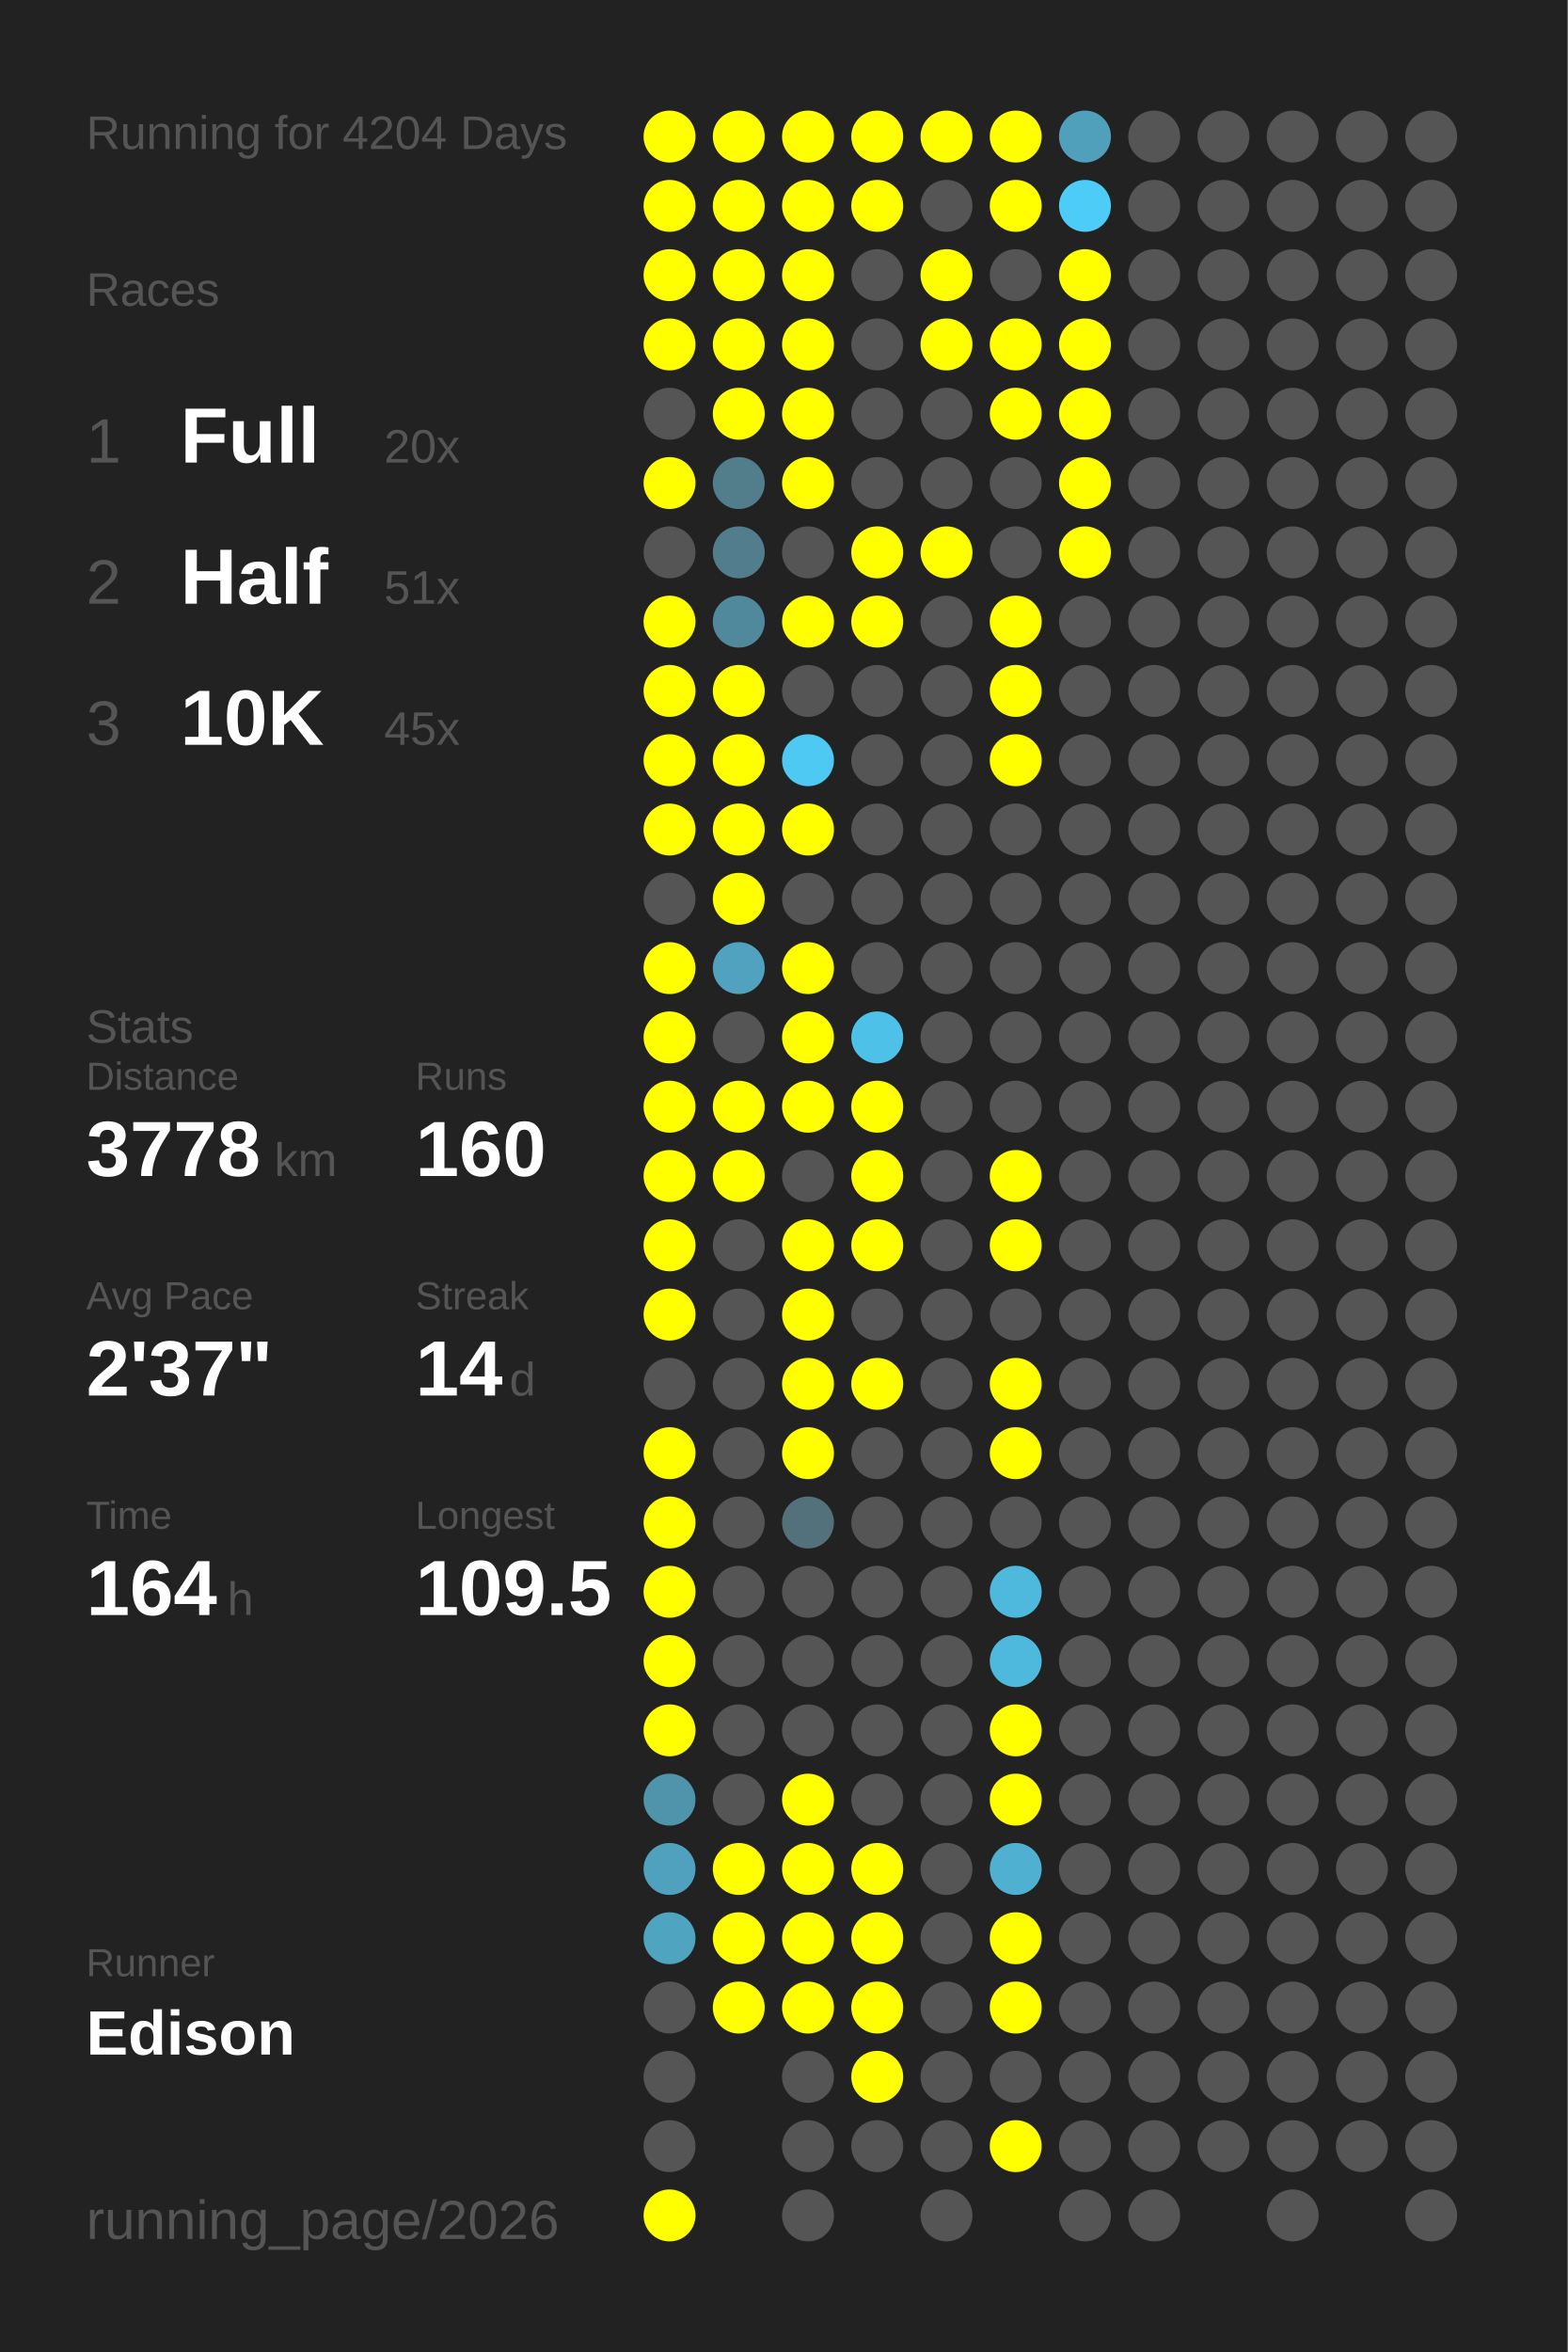
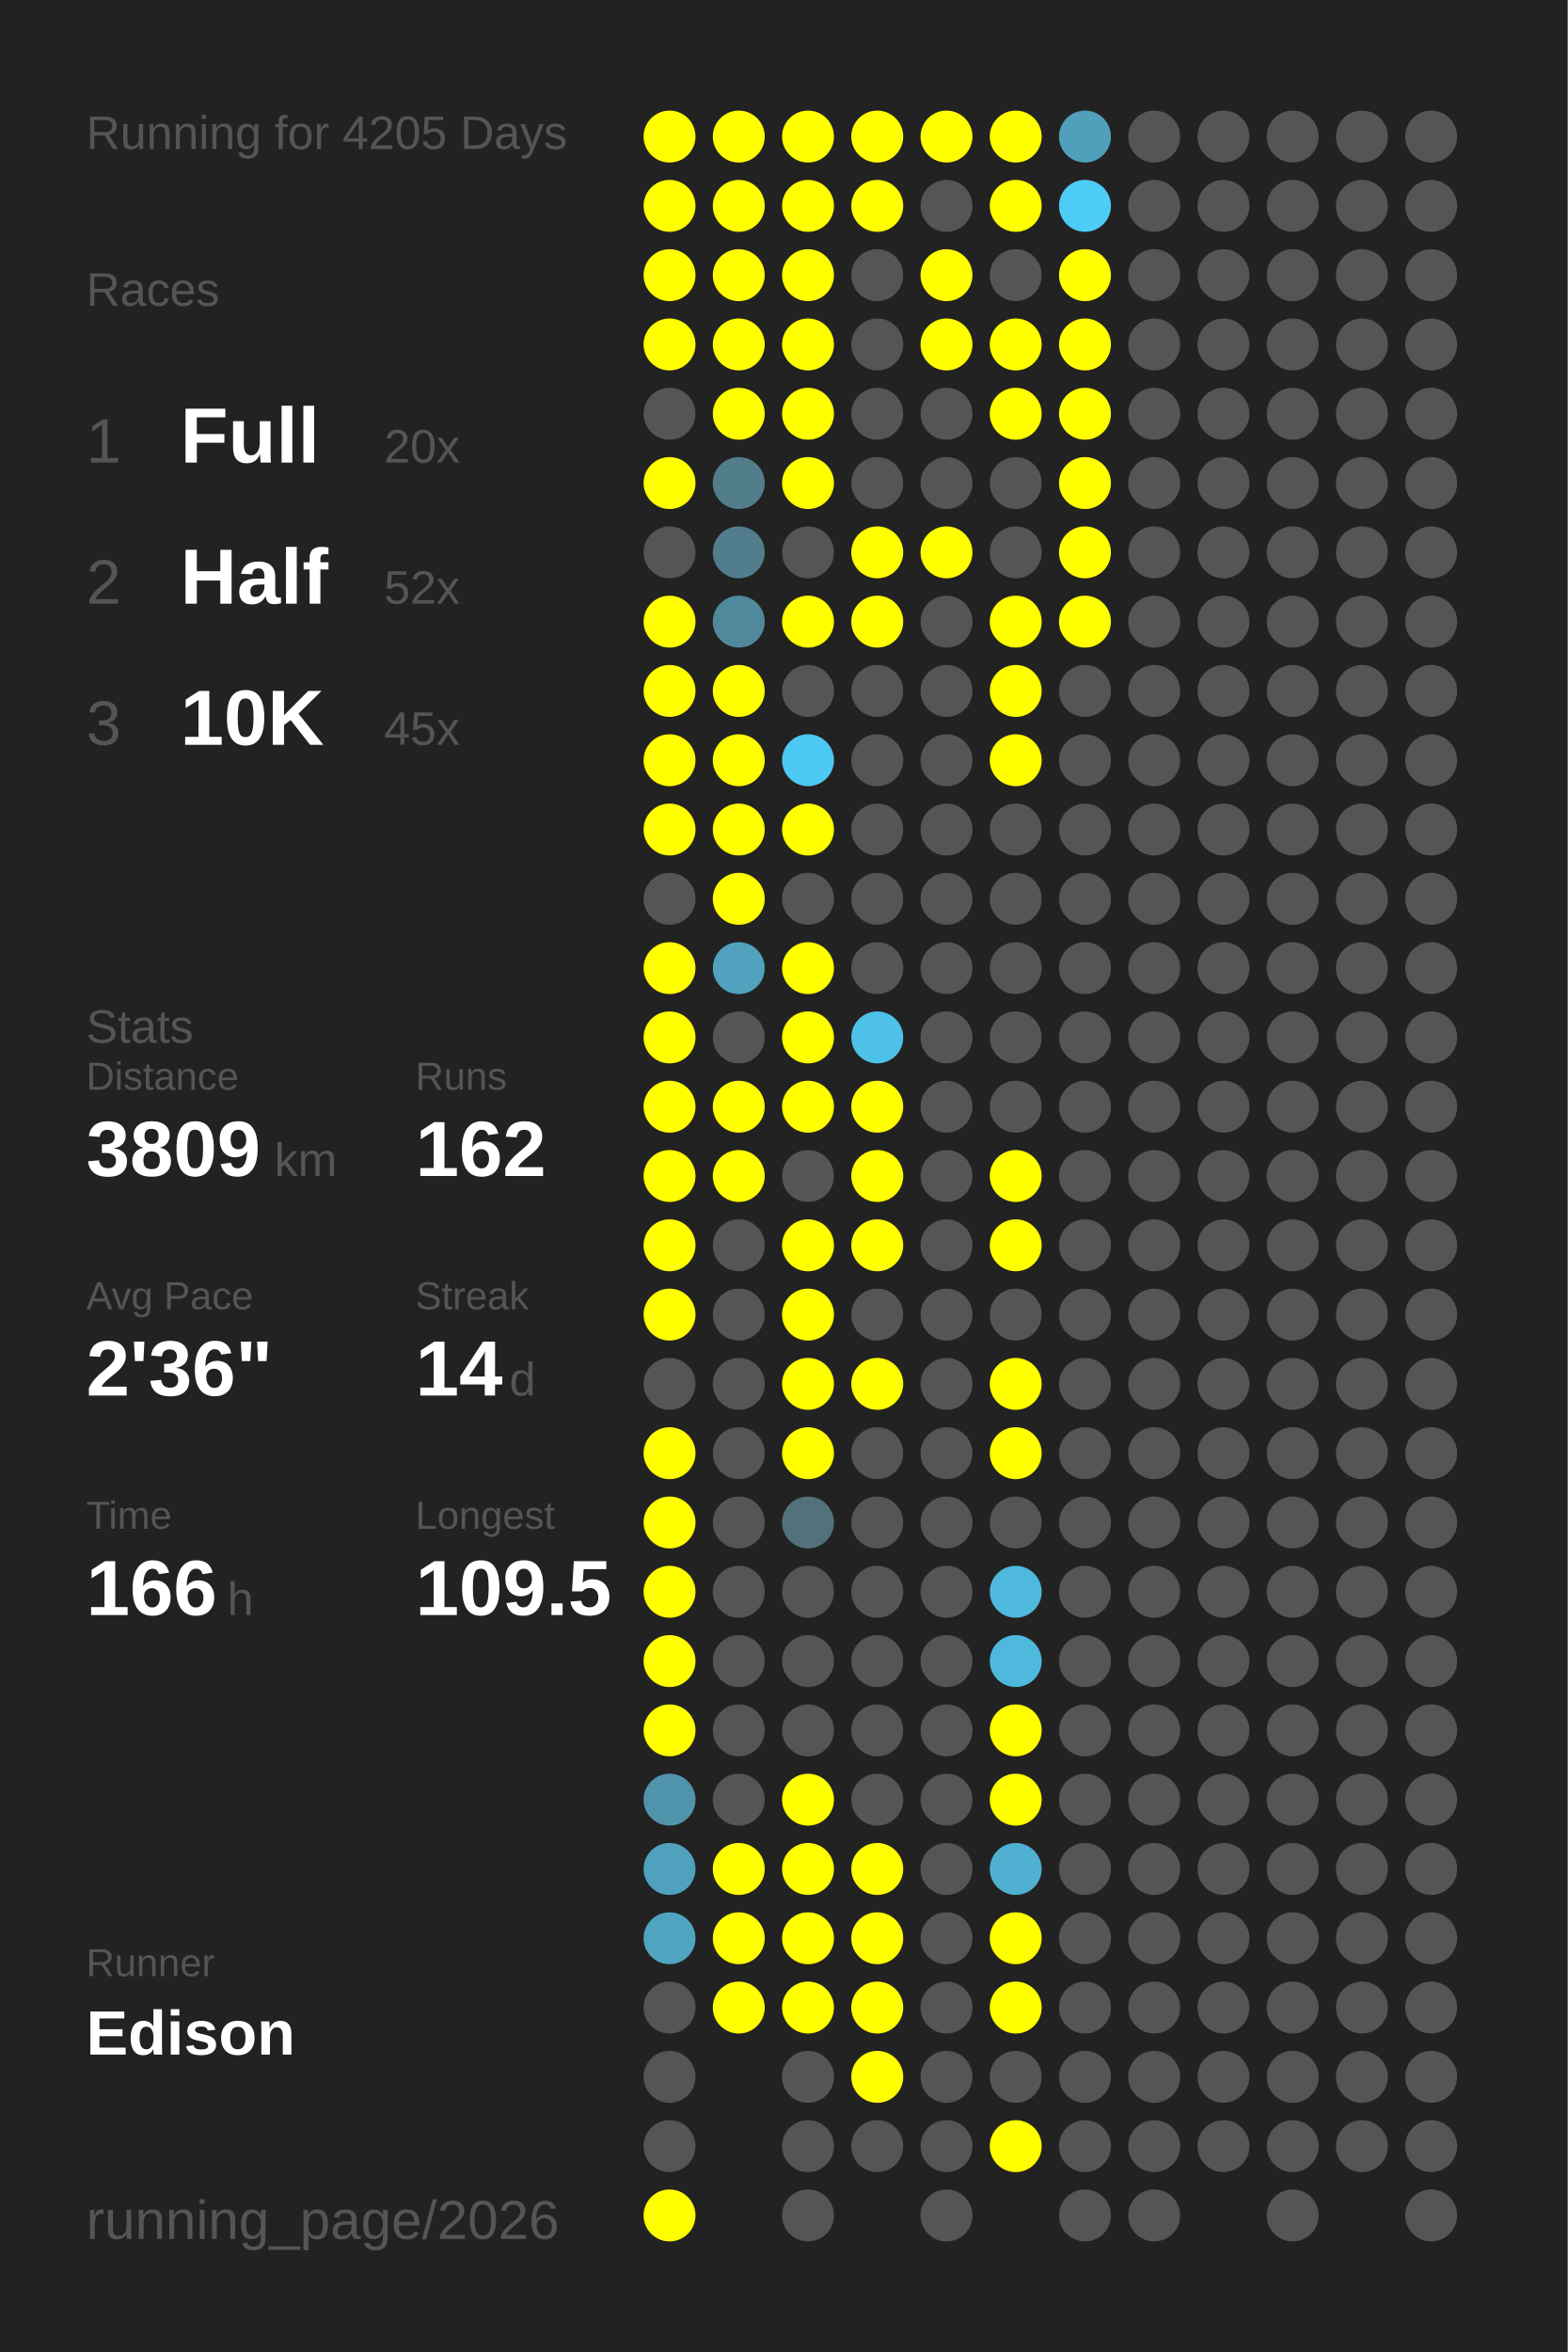
<svg xmlns="http://www.w3.org/2000/svg" baseProfile="full" height="300mm" version="1.1" viewBox="0,0,200,300" width="200mm">
  <defs />
  <rect fill="#222222" height="300" width="200" x="0" y="0" />
-   <text fill="#555555" style="font-size:6px; font-family:Arial;" x="11" y="19">Running for 4204 Days</text>
+   <text fill="#555555" style="font-size:6px; font-family:Arial;" x="11" y="19">Running for 4205 Days</text>
  <text fill="#555555" style="font-size:6px; font-family:Arial;" x="11" y="39">Races</text>
  <text fill="#555555" style="font-size:8px; font-family:Arial;" x="11" y="59">1</text>
  <text fill="#FFFFFF" style="font-size:10px; font-family:Arial; font-weight:bold;" x="23" y="59">Full</text>
  <text fill="#555555" style="font-size:6px; font-family:Arial;" x="49" y="59">20x</text>
  <text fill="#555555" style="font-size:8px; font-family:Arial;" x="11" y="77">2</text>
  <text fill="#FFFFFF" style="font-size:10px; font-family:Arial; font-weight:bold;" x="23" y="77">Half</text>
-   <text fill="#555555" style="font-size:6px; font-family:Arial;" x="49" y="77">51x</text>
+   <text fill="#555555" style="font-size:6px; font-family:Arial;" x="49" y="77">52x</text>
  <text fill="#555555" style="font-size:8px; font-family:Arial;" x="11" y="95">3</text>
  <text fill="#FFFFFF" style="font-size:10px; font-family:Arial; font-weight:bold;" x="23" y="95">10K</text>
  <text fill="#555555" style="font-size:6px; font-family:Arial;" x="49" y="95">45x</text>
  <text fill="#555555" style="font-size:6px; font-family:Arial;" x="11" y="133">Stats</text>
  <text fill="#555555" style="font-size:5px; font-family:Arial;" x="11" y="139">Distance</text>
-   <text fill="#FFFFFF" style="font-size:10px; font-family:Arial; font-weight:bold;" x="11" y="150">3778</text>
+   <text fill="#FFFFFF" style="font-size:10px; font-family:Arial; font-weight:bold;" x="11" y="150">3809</text>
  <text fill="#555555" style="font-size:6px; font-family:Arial;" x="35" y="150">km</text>
  <text fill="#555555" style="font-size:5px; font-family:Arial;" x="53" y="139">Runs</text>
-   <text fill="#FFFFFF" style="font-size:10px; font-family:Arial; font-weight:bold;" x="53" y="150">160</text>
+   <text fill="#FFFFFF" style="font-size:10px; font-family:Arial; font-weight:bold;" x="53" y="150">162</text>
  <text fill="#555555" style="font-size:5px; font-family:Arial;" x="11" y="167">Avg Pace</text>
-   <text fill="#FFFFFF" style="font-size:10px; font-family:Arial; font-weight:bold;" x="11" y="178">2'37"</text>
+   <text fill="#FFFFFF" style="font-size:10px; font-family:Arial; font-weight:bold;" x="11" y="178">2'36"</text>
  <text fill="#555555" style="font-size:5px; font-family:Arial;" x="53" y="167">Streak</text>
  <text fill="#FFFFFF" style="font-size:10px; font-family:Arial; font-weight:bold;" x="53" y="178">14</text>
  <text fill="#555555" style="font-size:6px; font-family:Arial;" x="65" y="178">d</text>
  <text fill="#555555" style="font-size:5px; font-family:Arial;" x="11" y="195">Time</text>
-   <text fill="#FFFFFF" style="font-size:10px; font-family:Arial; font-weight:bold;" x="11" y="206">164</text>
+   <text fill="#FFFFFF" style="font-size:10px; font-family:Arial; font-weight:bold;" x="11" y="206">166</text>
  <text fill="#555555" style="font-size:6px; font-family:Arial;" x="29" y="206">h</text>
  <text fill="#555555" style="font-size:5px; font-family:Arial;" x="53" y="195">Longest</text>
  <text fill="#FFFFFF" style="font-size:10px; font-family:Arial; font-weight:bold;" x="53" y="206">109.5</text>
  <text fill="#555555" style="font-size:5px; font-family:Arial;" x="11" y="252.065">Runner</text>
  <text fill="#FFFFFF" style="font-size:8px; font-family:Arial; font-weight:bold;" x="11" y="262.065">Edison</text>
  <text fill="#555555" style="font-size:7px; font-family:Arial;" x="11" y="285.581">running_page/2026</text>
  <circle cx="85.417" cy="17.419" fill="#FFFF00" r="3.312" />
  <circle cx="85.417" cy="26.258" fill="#FFFF00" r="3.312" />
  <circle cx="85.417" cy="35.097" fill="#FFFF00" r="3.312" />
  <circle cx="85.417" cy="43.935" fill="#FFFF00" r="3.312" />
  <circle cx="85.417" cy="52.774" fill="#555555" r="3.312" />
  <circle cx="85.417" cy="61.613" fill="#FFFF00" r="3.312" />
  <circle cx="85.417" cy="70.452" fill="#555555" r="3.312" />
  <circle cx="85.417" cy="79.29" fill="#FFFF00" r="3.312" />
  <circle cx="85.417" cy="88.129" fill="#FFFF00" r="3.312" />
  <circle cx="85.417" cy="96.968" fill="#FFFF00" r="3.312" />
  <circle cx="85.417" cy="105.806" fill="#FFFF00" r="3.312" />
  <circle cx="85.417" cy="114.645" fill="#555555" r="3.312" />
  <circle cx="85.417" cy="123.484" fill="#FFFF00" r="3.312" />
  <circle cx="85.417" cy="132.323" fill="#FFFF00" r="3.312" />
  <circle cx="85.417" cy="141.161" fill="#FFFF00" r="3.312" />
  <circle cx="85.417" cy="150" fill="#FFFF00" r="3.312" />
  <circle cx="85.417" cy="158.839" fill="#FFFF00" r="3.312" />
  <circle cx="85.417" cy="167.677" fill="#FFFF00" r="3.312" />
  <circle cx="85.417" cy="176.516" fill="#555555" r="3.312" />
  <circle cx="85.417" cy="185.355" fill="#FFFF00" r="3.312" />
  <circle cx="85.417" cy="194.194" fill="#FFFF00" r="3.312" />
  <circle cx="85.417" cy="203.032" fill="#FFFF00" r="3.312" />
  <circle cx="85.417" cy="211.871" fill="#FFFF00" r="3.312" />
  <circle cx="85.417" cy="220.71" fill="#FFFF00" r="3.312" />
  <circle cx="85.417" cy="229.548" fill="#5094ab" r="3.312" />
  <circle cx="85.417" cy="238.387" fill="#50a1bd" r="3.312" />
  <circle cx="85.417" cy="247.226" fill="#4fa4c0" r="3.312" />
  <circle cx="85.417" cy="256.065" fill="#555555" r="3.312" />
  <circle cx="85.417" cy="264.903" fill="#555555" r="3.312" />
  <circle cx="85.417" cy="273.742" fill="#555555" r="3.312" />
  <circle cx="85.417" cy="282.581" fill="#FFFF00" r="3.312" />
  <circle cx="94.25" cy="17.419" fill="#FFFF00" r="3.312" />
  <circle cx="94.25" cy="26.258" fill="#FFFF00" r="3.312" />
  <circle cx="94.25" cy="35.097" fill="#FFFF00" r="3.312" />
  <circle cx="94.25" cy="43.935" fill="#FFFF00" r="3.312" />
  <circle cx="94.25" cy="52.774" fill="#FFFF00" r="3.312" />
  <circle cx="94.25" cy="61.613" fill="#527d8b" r="3.312" />
  <circle cx="94.25" cy="70.452" fill="#527d8c" r="3.312" />
  <circle cx="94.25" cy="79.29" fill="#51899c" r="3.312" />
  <circle cx="94.25" cy="88.129" fill="#FFFF00" r="3.312" />
  <circle cx="94.25" cy="96.968" fill="#FFFF00" r="3.312" />
  <circle cx="94.25" cy="105.806" fill="#FFFF00" r="3.312" />
  <circle cx="94.25" cy="114.645" fill="#FFFF00" r="3.312" />
  <circle cx="94.25" cy="123.484" fill="#50a2be" r="3.312" />
  <circle cx="94.25" cy="132.323" fill="#555555" r="3.312" />
  <circle cx="94.25" cy="141.161" fill="#FFFF00" r="3.312" />
  <circle cx="94.25" cy="150" fill="#FFFF00" r="3.312" />
  <circle cx="94.25" cy="158.839" fill="#555555" r="3.312" />
  <circle cx="94.25" cy="167.677" fill="#555555" r="3.312" />
  <circle cx="94.25" cy="176.516" fill="#555555" r="3.312" />
  <circle cx="94.25" cy="185.355" fill="#555555" r="3.312" />
  <circle cx="94.25" cy="194.194" fill="#555555" r="3.312" />
  <circle cx="94.25" cy="203.032" fill="#555555" r="3.312" />
  <circle cx="94.25" cy="211.871" fill="#555555" r="3.312" />
  <circle cx="94.25" cy="220.71" fill="#555555" r="3.312" />
  <circle cx="94.25" cy="229.548" fill="#555555" r="3.312" />
  <circle cx="94.25" cy="238.387" fill="#FFFF00" r="3.312" />
  <circle cx="94.25" cy="247.226" fill="#FFFF00" r="3.312" />
  <circle cx="94.25" cy="256.065" fill="#FFFF00" r="3.312" />
  <circle cx="103.083" cy="17.419" fill="#FFFF00" r="3.312" />
  <circle cx="103.083" cy="26.258" fill="#FFFF00" r="3.312" />
  <circle cx="103.083" cy="35.097" fill="#FFFF00" r="3.312" />
  <circle cx="103.083" cy="43.935" fill="#FFFF00" r="3.312" />
  <circle cx="103.083" cy="52.774" fill="#FFFF00" r="3.312" />
  <circle cx="103.083" cy="61.613" fill="#FFFF00" r="3.312" />
  <circle cx="103.083" cy="70.452" fill="#555555" r="3.312" />
  <circle cx="103.083" cy="79.29" fill="#FFFF00" r="3.312" />
  <circle cx="103.083" cy="88.129" fill="#555555" r="3.312" />
  <circle cx="103.083" cy="96.968" fill="#4dc9f3" r="3.312" />
  <circle cx="103.083" cy="105.806" fill="#FFFF00" r="3.312" />
  <circle cx="103.083" cy="114.645" fill="#555555" r="3.312" />
  <circle cx="103.083" cy="123.484" fill="#FFFF00" r="3.312" />
  <circle cx="103.083" cy="132.323" fill="#FFFF00" r="3.312" />
  <circle cx="103.083" cy="141.161" fill="#FFFF00" r="3.312" />
  <circle cx="103.083" cy="150" fill="#555555" r="3.312" />
  <circle cx="103.083" cy="158.839" fill="#FFFF00" r="3.312" />
  <circle cx="103.083" cy="167.677" fill="#FFFF00" r="3.312" />
  <circle cx="103.083" cy="176.516" fill="#FFFF00" r="3.312" />
  <circle cx="103.083" cy="185.355" fill="#FFFF00" r="3.312" />
  <circle cx="103.083" cy="194.194" fill="#53717b" r="3.312" />
  <circle cx="103.083" cy="203.032" fill="#555555" r="3.312" />
  <circle cx="103.083" cy="211.871" fill="#555555" r="3.312" />
  <circle cx="103.083" cy="220.71" fill="#555555" r="3.312" />
  <circle cx="103.083" cy="229.548" fill="#FFFF00" r="3.312" />
  <circle cx="103.083" cy="238.387" fill="#FFFF00" r="3.312" />
  <circle cx="103.083" cy="247.226" fill="#FFFF00" r="3.312" />
  <circle cx="103.083" cy="256.065" fill="#FFFF00" r="3.312" />
  <circle cx="103.083" cy="264.903" fill="#555555" r="3.312" />
  <circle cx="103.083" cy="273.742" fill="#555555" r="3.312" />
  <circle cx="103.083" cy="282.581" fill="#555555" r="3.312" />
  <circle cx="111.917" cy="17.419" fill="#FFFF00" r="3.312" />
  <circle cx="111.917" cy="26.258" fill="#FFFF00" r="3.312" />
  <circle cx="111.917" cy="35.097" fill="#555555" r="3.312" />
  <circle cx="111.917" cy="43.935" fill="#555555" r="3.312" />
  <circle cx="111.917" cy="52.774" fill="#555555" r="3.312" />
  <circle cx="111.917" cy="61.613" fill="#555555" r="3.312" />
  <circle cx="111.917" cy="70.452" fill="#FFFF00" r="3.312" />
  <circle cx="111.917" cy="79.29" fill="#FFFF00" r="3.312" />
  <circle cx="111.917" cy="88.129" fill="#555555" r="3.312" />
  <circle cx="111.917" cy="96.968" fill="#555555" r="3.312" />
  <circle cx="111.917" cy="105.806" fill="#555555" r="3.312" />
  <circle cx="111.917" cy="114.645" fill="#555555" r="3.312" />
  <circle cx="111.917" cy="123.484" fill="#555555" r="3.312" />
  <circle cx="111.917" cy="132.323" fill="#4ec1e8" r="3.312" />
  <circle cx="111.917" cy="141.161" fill="#FFFF00" r="3.312" />
  <circle cx="111.917" cy="150" fill="#FFFF00" r="3.312" />
  <circle cx="111.917" cy="158.839" fill="#FFFF00" r="3.312" />
  <circle cx="111.917" cy="167.677" fill="#555555" r="3.312" />
  <circle cx="111.917" cy="176.516" fill="#FFFF00" r="3.312" />
  <circle cx="111.917" cy="185.355" fill="#555555" r="3.312" />
  <circle cx="111.917" cy="194.194" fill="#555555" r="3.312" />
  <circle cx="111.917" cy="203.032" fill="#555555" r="3.312" />
  <circle cx="111.917" cy="211.871" fill="#555555" r="3.312" />
  <circle cx="111.917" cy="220.71" fill="#555555" r="3.312" />
  <circle cx="111.917" cy="229.548" fill="#555555" r="3.312" />
  <circle cx="111.917" cy="238.387" fill="#FFFF00" r="3.312" />
  <circle cx="111.917" cy="247.226" fill="#FFFF00" r="3.312" />
  <circle cx="111.917" cy="256.065" fill="#FFFF00" r="3.312" />
  <circle cx="111.917" cy="264.903" fill="#FFFF00" r="3.312" />
  <circle cx="111.917" cy="273.742" fill="#555555" r="3.312" />
  <circle cx="120.75" cy="17.419" fill="#FFFF00" r="3.312" />
  <circle cx="120.75" cy="26.258" fill="#555555" r="3.312" />
  <circle cx="120.75" cy="35.097" fill="#FFFF00" r="3.312" />
  <circle cx="120.75" cy="43.935" fill="#FFFF00" r="3.312" />
  <circle cx="120.75" cy="52.774" fill="#555555" r="3.312" />
  <circle cx="120.75" cy="61.613" fill="#555555" r="3.312" />
  <circle cx="120.75" cy="70.452" fill="#FFFF00" r="3.312" />
  <circle cx="120.75" cy="79.29" fill="#555555" r="3.312" />
  <circle cx="120.75" cy="88.129" fill="#555555" r="3.312" />
  <circle cx="120.75" cy="96.968" fill="#555555" r="3.312" />
  <circle cx="120.75" cy="105.806" fill="#555555" r="3.312" />
  <circle cx="120.75" cy="114.645" fill="#555555" r="3.312" />
  <circle cx="120.75" cy="123.484" fill="#555555" r="3.312" />
  <circle cx="120.75" cy="132.323" fill="#555555" r="3.312" />
  <circle cx="120.75" cy="141.161" fill="#555555" r="3.312" />
  <circle cx="120.75" cy="150" fill="#555555" r="3.312" />
  <circle cx="120.75" cy="158.839" fill="#555555" r="3.312" />
  <circle cx="120.75" cy="167.677" fill="#555555" r="3.312" />
  <circle cx="120.75" cy="176.516" fill="#555555" r="3.312" />
  <circle cx="120.75" cy="185.355" fill="#555555" r="3.312" />
  <circle cx="120.75" cy="194.194" fill="#555555" r="3.312" />
  <circle cx="120.75" cy="203.032" fill="#555555" r="3.312" />
  <circle cx="120.75" cy="211.871" fill="#555555" r="3.312" />
  <circle cx="120.75" cy="220.71" fill="#555555" r="3.312" />
  <circle cx="120.75" cy="229.548" fill="#555555" r="3.312" />
  <circle cx="120.75" cy="238.387" fill="#555555" r="3.312" />
  <circle cx="120.75" cy="247.226" fill="#555555" r="3.312" />
  <circle cx="120.75" cy="256.065" fill="#555555" r="3.312" />
  <circle cx="120.75" cy="264.903" fill="#555555" r="3.312" />
  <circle cx="120.75" cy="273.742" fill="#555555" r="3.312" />
  <circle cx="120.75" cy="282.581" fill="#555555" r="3.312" />
  <circle cx="129.583" cy="17.419" fill="#FFFF00" r="3.312" />
  <circle cx="129.583" cy="26.258" fill="#FFFF00" r="3.312" />
  <circle cx="129.583" cy="35.097" fill="#555555" r="3.312" />
  <circle cx="129.583" cy="43.935" fill="#FFFF00" r="3.312" />
  <circle cx="129.583" cy="52.774" fill="#FFFF00" r="3.312" />
  <circle cx="129.583" cy="61.613" fill="#555555" r="3.312" />
  <circle cx="129.583" cy="70.452" fill="#555555" r="3.312" />
  <circle cx="129.583" cy="79.29" fill="#FFFF00" r="3.312" />
  <circle cx="129.583" cy="88.129" fill="#FFFF00" r="3.312" />
  <circle cx="129.583" cy="96.968" fill="#FFFF00" r="3.312" />
  <circle cx="129.583" cy="105.806" fill="#555555" r="3.312" />
  <circle cx="129.583" cy="114.645" fill="#555555" r="3.312" />
  <circle cx="129.583" cy="123.484" fill="#555555" r="3.312" />
  <circle cx="129.583" cy="132.323" fill="#555555" r="3.312" />
  <circle cx="129.583" cy="141.161" fill="#555555" r="3.312" />
  <circle cx="129.583" cy="150" fill="#FFFF00" r="3.312" />
  <circle cx="129.583" cy="158.839" fill="#FFFF00" r="3.312" />
  <circle cx="129.583" cy="167.677" fill="#555555" r="3.312" />
  <circle cx="129.583" cy="176.516" fill="#FFFF00" r="3.312" />
  <circle cx="129.583" cy="185.355" fill="#FFFF00" r="3.312" />
  <circle cx="129.583" cy="194.194" fill="#555555" r="3.312" />
  <circle cx="129.583" cy="203.032" fill="#4eb9dd" r="3.312" />
  <circle cx="129.583" cy="211.871" fill="#4eb9dd" r="3.312" />
  <circle cx="129.583" cy="220.71" fill="#FFFF00" r="3.312" />
  <circle cx="129.583" cy="229.548" fill="#FFFF00" r="3.312" />
  <circle cx="129.583" cy="238.387" fill="#4fb0d1" r="3.312" />
  <circle cx="129.583" cy="247.226" fill="#FFFF00" r="3.312" />
  <circle cx="129.583" cy="256.065" fill="#FFFF00" r="3.312" />
  <circle cx="129.583" cy="264.903" fill="#555555" r="3.312" />
  <circle cx="129.583" cy="273.742" fill="#FFFF00" r="3.312" />
  <circle cx="138.417" cy="17.419" fill="#50a0bb" r="3.312" />
  <circle cx="138.417" cy="26.258" fill="#4dccf7" r="3.312" />
  <circle cx="138.417" cy="35.097" fill="#FFFF00" r="3.312" />
  <circle cx="138.417" cy="43.935" fill="#FFFF00" r="3.312" />
  <circle cx="138.417" cy="52.774" fill="#FFFF00" r="3.312" />
  <circle cx="138.417" cy="61.613" fill="#FFFF00" r="3.312" />
  <circle cx="138.417" cy="70.452" fill="#FFFF00" r="3.312" />
-   <circle cx="138.417" cy="79.29" fill="#555555" r="3.312" />
+   <circle cx="138.417" cy="79.29" fill="#FFFF00" r="3.312" />
  <circle cx="138.417" cy="88.129" fill="#555555" r="3.312" />
  <circle cx="138.417" cy="96.968" fill="#555555" r="3.312" />
  <circle cx="138.417" cy="105.806" fill="#555555" r="3.312" />
  <circle cx="138.417" cy="114.645" fill="#555555" r="3.312" />
  <circle cx="138.417" cy="123.484" fill="#555555" r="3.312" />
  <circle cx="138.417" cy="132.323" fill="#555555" r="3.312" />
  <circle cx="138.417" cy="141.161" fill="#555555" r="3.312" />
  <circle cx="138.417" cy="150" fill="#555555" r="3.312" />
  <circle cx="138.417" cy="158.839" fill="#555555" r="3.312" />
  <circle cx="138.417" cy="167.677" fill="#555555" r="3.312" />
  <circle cx="138.417" cy="176.516" fill="#555555" r="3.312" />
  <circle cx="138.417" cy="185.355" fill="#555555" r="3.312" />
  <circle cx="138.417" cy="194.194" fill="#555555" r="3.312" />
  <circle cx="138.417" cy="203.032" fill="#555555" r="3.312" />
  <circle cx="138.417" cy="211.871" fill="#555555" r="3.312" />
  <circle cx="138.417" cy="220.71" fill="#555555" r="3.312" />
  <circle cx="138.417" cy="229.548" fill="#555555" r="3.312" />
  <circle cx="138.417" cy="238.387" fill="#555555" r="3.312" />
  <circle cx="138.417" cy="247.226" fill="#555555" r="3.312" />
  <circle cx="138.417" cy="256.065" fill="#555555" r="3.312" />
  <circle cx="138.417" cy="264.903" fill="#555555" r="3.312" />
  <circle cx="138.417" cy="273.742" fill="#555555" r="3.312" />
  <circle cx="138.417" cy="282.581" fill="#555555" r="3.312" />
  <circle cx="147.25" cy="17.419" fill="#555555" r="3.312" />
  <circle cx="147.25" cy="26.258" fill="#555555" r="3.312" />
  <circle cx="147.25" cy="35.097" fill="#555555" r="3.312" />
  <circle cx="147.25" cy="43.935" fill="#555555" r="3.312" />
  <circle cx="147.25" cy="52.774" fill="#555555" r="3.312" />
  <circle cx="147.25" cy="61.613" fill="#555555" r="3.312" />
  <circle cx="147.25" cy="70.452" fill="#555555" r="3.312" />
  <circle cx="147.25" cy="79.29" fill="#555555" r="3.312" />
  <circle cx="147.25" cy="88.129" fill="#555555" r="3.312" />
  <circle cx="147.25" cy="96.968" fill="#555555" r="3.312" />
  <circle cx="147.25" cy="105.806" fill="#555555" r="3.312" />
  <circle cx="147.25" cy="114.645" fill="#555555" r="3.312" />
  <circle cx="147.25" cy="123.484" fill="#555555" r="3.312" />
  <circle cx="147.25" cy="132.323" fill="#555555" r="3.312" />
  <circle cx="147.25" cy="141.161" fill="#555555" r="3.312" />
  <circle cx="147.25" cy="150" fill="#555555" r="3.312" />
  <circle cx="147.25" cy="158.839" fill="#555555" r="3.312" />
  <circle cx="147.25" cy="167.677" fill="#555555" r="3.312" />
  <circle cx="147.25" cy="176.516" fill="#555555" r="3.312" />
  <circle cx="147.25" cy="185.355" fill="#555555" r="3.312" />
  <circle cx="147.25" cy="194.194" fill="#555555" r="3.312" />
  <circle cx="147.25" cy="203.032" fill="#555555" r="3.312" />
  <circle cx="147.25" cy="211.871" fill="#555555" r="3.312" />
  <circle cx="147.25" cy="220.71" fill="#555555" r="3.312" />
  <circle cx="147.25" cy="229.548" fill="#555555" r="3.312" />
  <circle cx="147.25" cy="238.387" fill="#555555" r="3.312" />
  <circle cx="147.25" cy="247.226" fill="#555555" r="3.312" />
  <circle cx="147.25" cy="256.065" fill="#555555" r="3.312" />
  <circle cx="147.25" cy="264.903" fill="#555555" r="3.312" />
  <circle cx="147.25" cy="273.742" fill="#555555" r="3.312" />
  <circle cx="147.25" cy="282.581" fill="#555555" r="3.312" />
  <circle cx="156.083" cy="17.419" fill="#555555" r="3.312" />
  <circle cx="156.083" cy="26.258" fill="#555555" r="3.312" />
  <circle cx="156.083" cy="35.097" fill="#555555" r="3.312" />
  <circle cx="156.083" cy="43.935" fill="#555555" r="3.312" />
  <circle cx="156.083" cy="52.774" fill="#555555" r="3.312" />
  <circle cx="156.083" cy="61.613" fill="#555555" r="3.312" />
  <circle cx="156.083" cy="70.452" fill="#555555" r="3.312" />
  <circle cx="156.083" cy="79.29" fill="#555555" r="3.312" />
  <circle cx="156.083" cy="88.129" fill="#555555" r="3.312" />
  <circle cx="156.083" cy="96.968" fill="#555555" r="3.312" />
  <circle cx="156.083" cy="105.806" fill="#555555" r="3.312" />
  <circle cx="156.083" cy="114.645" fill="#555555" r="3.312" />
  <circle cx="156.083" cy="123.484" fill="#555555" r="3.312" />
  <circle cx="156.083" cy="132.323" fill="#555555" r="3.312" />
  <circle cx="156.083" cy="141.161" fill="#555555" r="3.312" />
  <circle cx="156.083" cy="150" fill="#555555" r="3.312" />
  <circle cx="156.083" cy="158.839" fill="#555555" r="3.312" />
  <circle cx="156.083" cy="167.677" fill="#555555" r="3.312" />
  <circle cx="156.083" cy="176.516" fill="#555555" r="3.312" />
  <circle cx="156.083" cy="185.355" fill="#555555" r="3.312" />
  <circle cx="156.083" cy="194.194" fill="#555555" r="3.312" />
  <circle cx="156.083" cy="203.032" fill="#555555" r="3.312" />
  <circle cx="156.083" cy="211.871" fill="#555555" r="3.312" />
  <circle cx="156.083" cy="220.71" fill="#555555" r="3.312" />
  <circle cx="156.083" cy="229.548" fill="#555555" r="3.312" />
  <circle cx="156.083" cy="238.387" fill="#555555" r="3.312" />
  <circle cx="156.083" cy="247.226" fill="#555555" r="3.312" />
  <circle cx="156.083" cy="256.065" fill="#555555" r="3.312" />
  <circle cx="156.083" cy="264.903" fill="#555555" r="3.312" />
  <circle cx="156.083" cy="273.742" fill="#555555" r="3.312" />
  <circle cx="164.917" cy="17.419" fill="#555555" r="3.312" />
  <circle cx="164.917" cy="26.258" fill="#555555" r="3.312" />
  <circle cx="164.917" cy="35.097" fill="#555555" r="3.312" />
  <circle cx="164.917" cy="43.935" fill="#555555" r="3.312" />
  <circle cx="164.917" cy="52.774" fill="#555555" r="3.312" />
  <circle cx="164.917" cy="61.613" fill="#555555" r="3.312" />
  <circle cx="164.917" cy="70.452" fill="#555555" r="3.312" />
  <circle cx="164.917" cy="79.29" fill="#555555" r="3.312" />
  <circle cx="164.917" cy="88.129" fill="#555555" r="3.312" />
  <circle cx="164.917" cy="96.968" fill="#555555" r="3.312" />
  <circle cx="164.917" cy="105.806" fill="#555555" r="3.312" />
  <circle cx="164.917" cy="114.645" fill="#555555" r="3.312" />
  <circle cx="164.917" cy="123.484" fill="#555555" r="3.312" />
  <circle cx="164.917" cy="132.323" fill="#555555" r="3.312" />
  <circle cx="164.917" cy="141.161" fill="#555555" r="3.312" />
  <circle cx="164.917" cy="150" fill="#555555" r="3.312" />
  <circle cx="164.917" cy="158.839" fill="#555555" r="3.312" />
  <circle cx="164.917" cy="167.677" fill="#555555" r="3.312" />
  <circle cx="164.917" cy="176.516" fill="#555555" r="3.312" />
  <circle cx="164.917" cy="185.355" fill="#555555" r="3.312" />
  <circle cx="164.917" cy="194.194" fill="#555555" r="3.312" />
  <circle cx="164.917" cy="203.032" fill="#555555" r="3.312" />
  <circle cx="164.917" cy="211.871" fill="#555555" r="3.312" />
  <circle cx="164.917" cy="220.71" fill="#555555" r="3.312" />
  <circle cx="164.917" cy="229.548" fill="#555555" r="3.312" />
  <circle cx="164.917" cy="238.387" fill="#555555" r="3.312" />
  <circle cx="164.917" cy="247.226" fill="#555555" r="3.312" />
  <circle cx="164.917" cy="256.065" fill="#555555" r="3.312" />
  <circle cx="164.917" cy="264.903" fill="#555555" r="3.312" />
  <circle cx="164.917" cy="273.742" fill="#555555" r="3.312" />
  <circle cx="164.917" cy="282.581" fill="#555555" r="3.312" />
  <circle cx="173.75" cy="17.419" fill="#555555" r="3.312" />
  <circle cx="173.75" cy="26.258" fill="#555555" r="3.312" />
  <circle cx="173.75" cy="35.097" fill="#555555" r="3.312" />
  <circle cx="173.75" cy="43.935" fill="#555555" r="3.312" />
  <circle cx="173.75" cy="52.774" fill="#555555" r="3.312" />
  <circle cx="173.75" cy="61.613" fill="#555555" r="3.312" />
  <circle cx="173.75" cy="70.452" fill="#555555" r="3.312" />
  <circle cx="173.75" cy="79.29" fill="#555555" r="3.312" />
  <circle cx="173.75" cy="88.129" fill="#555555" r="3.312" />
  <circle cx="173.75" cy="96.968" fill="#555555" r="3.312" />
  <circle cx="173.75" cy="105.806" fill="#555555" r="3.312" />
  <circle cx="173.75" cy="114.645" fill="#555555" r="3.312" />
  <circle cx="173.75" cy="123.484" fill="#555555" r="3.312" />
  <circle cx="173.75" cy="132.323" fill="#555555" r="3.312" />
  <circle cx="173.75" cy="141.161" fill="#555555" r="3.312" />
  <circle cx="173.75" cy="150" fill="#555555" r="3.312" />
  <circle cx="173.75" cy="158.839" fill="#555555" r="3.312" />
  <circle cx="173.75" cy="167.677" fill="#555555" r="3.312" />
  <circle cx="173.75" cy="176.516" fill="#555555" r="3.312" />
  <circle cx="173.75" cy="185.355" fill="#555555" r="3.312" />
  <circle cx="173.75" cy="194.194" fill="#555555" r="3.312" />
  <circle cx="173.75" cy="203.032" fill="#555555" r="3.312" />
  <circle cx="173.75" cy="211.871" fill="#555555" r="3.312" />
  <circle cx="173.75" cy="220.71" fill="#555555" r="3.312" />
  <circle cx="173.75" cy="229.548" fill="#555555" r="3.312" />
  <circle cx="173.75" cy="238.387" fill="#555555" r="3.312" />
  <circle cx="173.75" cy="247.226" fill="#555555" r="3.312" />
  <circle cx="173.75" cy="256.065" fill="#555555" r="3.312" />
  <circle cx="173.75" cy="264.903" fill="#555555" r="3.312" />
  <circle cx="173.75" cy="273.742" fill="#555555" r="3.312" />
  <circle cx="182.583" cy="17.419" fill="#555555" r="3.312" />
  <circle cx="182.583" cy="26.258" fill="#555555" r="3.312" />
  <circle cx="182.583" cy="35.097" fill="#555555" r="3.312" />
  <circle cx="182.583" cy="43.935" fill="#555555" r="3.312" />
  <circle cx="182.583" cy="52.774" fill="#555555" r="3.312" />
  <circle cx="182.583" cy="61.613" fill="#555555" r="3.312" />
  <circle cx="182.583" cy="70.452" fill="#555555" r="3.312" />
  <circle cx="182.583" cy="79.29" fill="#555555" r="3.312" />
  <circle cx="182.583" cy="88.129" fill="#555555" r="3.312" />
  <circle cx="182.583" cy="96.968" fill="#555555" r="3.312" />
  <circle cx="182.583" cy="105.806" fill="#555555" r="3.312" />
  <circle cx="182.583" cy="114.645" fill="#555555" r="3.312" />
  <circle cx="182.583" cy="123.484" fill="#555555" r="3.312" />
  <circle cx="182.583" cy="132.323" fill="#555555" r="3.312" />
  <circle cx="182.583" cy="141.161" fill="#555555" r="3.312" />
  <circle cx="182.583" cy="150" fill="#555555" r="3.312" />
  <circle cx="182.583" cy="158.839" fill="#555555" r="3.312" />
  <circle cx="182.583" cy="167.677" fill="#555555" r="3.312" />
  <circle cx="182.583" cy="176.516" fill="#555555" r="3.312" />
  <circle cx="182.583" cy="185.355" fill="#555555" r="3.312" />
  <circle cx="182.583" cy="194.194" fill="#555555" r="3.312" />
  <circle cx="182.583" cy="203.032" fill="#555555" r="3.312" />
  <circle cx="182.583" cy="211.871" fill="#555555" r="3.312" />
  <circle cx="182.583" cy="220.71" fill="#555555" r="3.312" />
  <circle cx="182.583" cy="229.548" fill="#555555" r="3.312" />
  <circle cx="182.583" cy="238.387" fill="#555555" r="3.312" />
  <circle cx="182.583" cy="247.226" fill="#555555" r="3.312" />
  <circle cx="182.583" cy="256.065" fill="#555555" r="3.312" />
  <circle cx="182.583" cy="264.903" fill="#555555" r="3.312" />
  <circle cx="182.583" cy="273.742" fill="#555555" r="3.312" />
  <circle cx="182.583" cy="282.581" fill="#555555" r="3.312" />
</svg>
